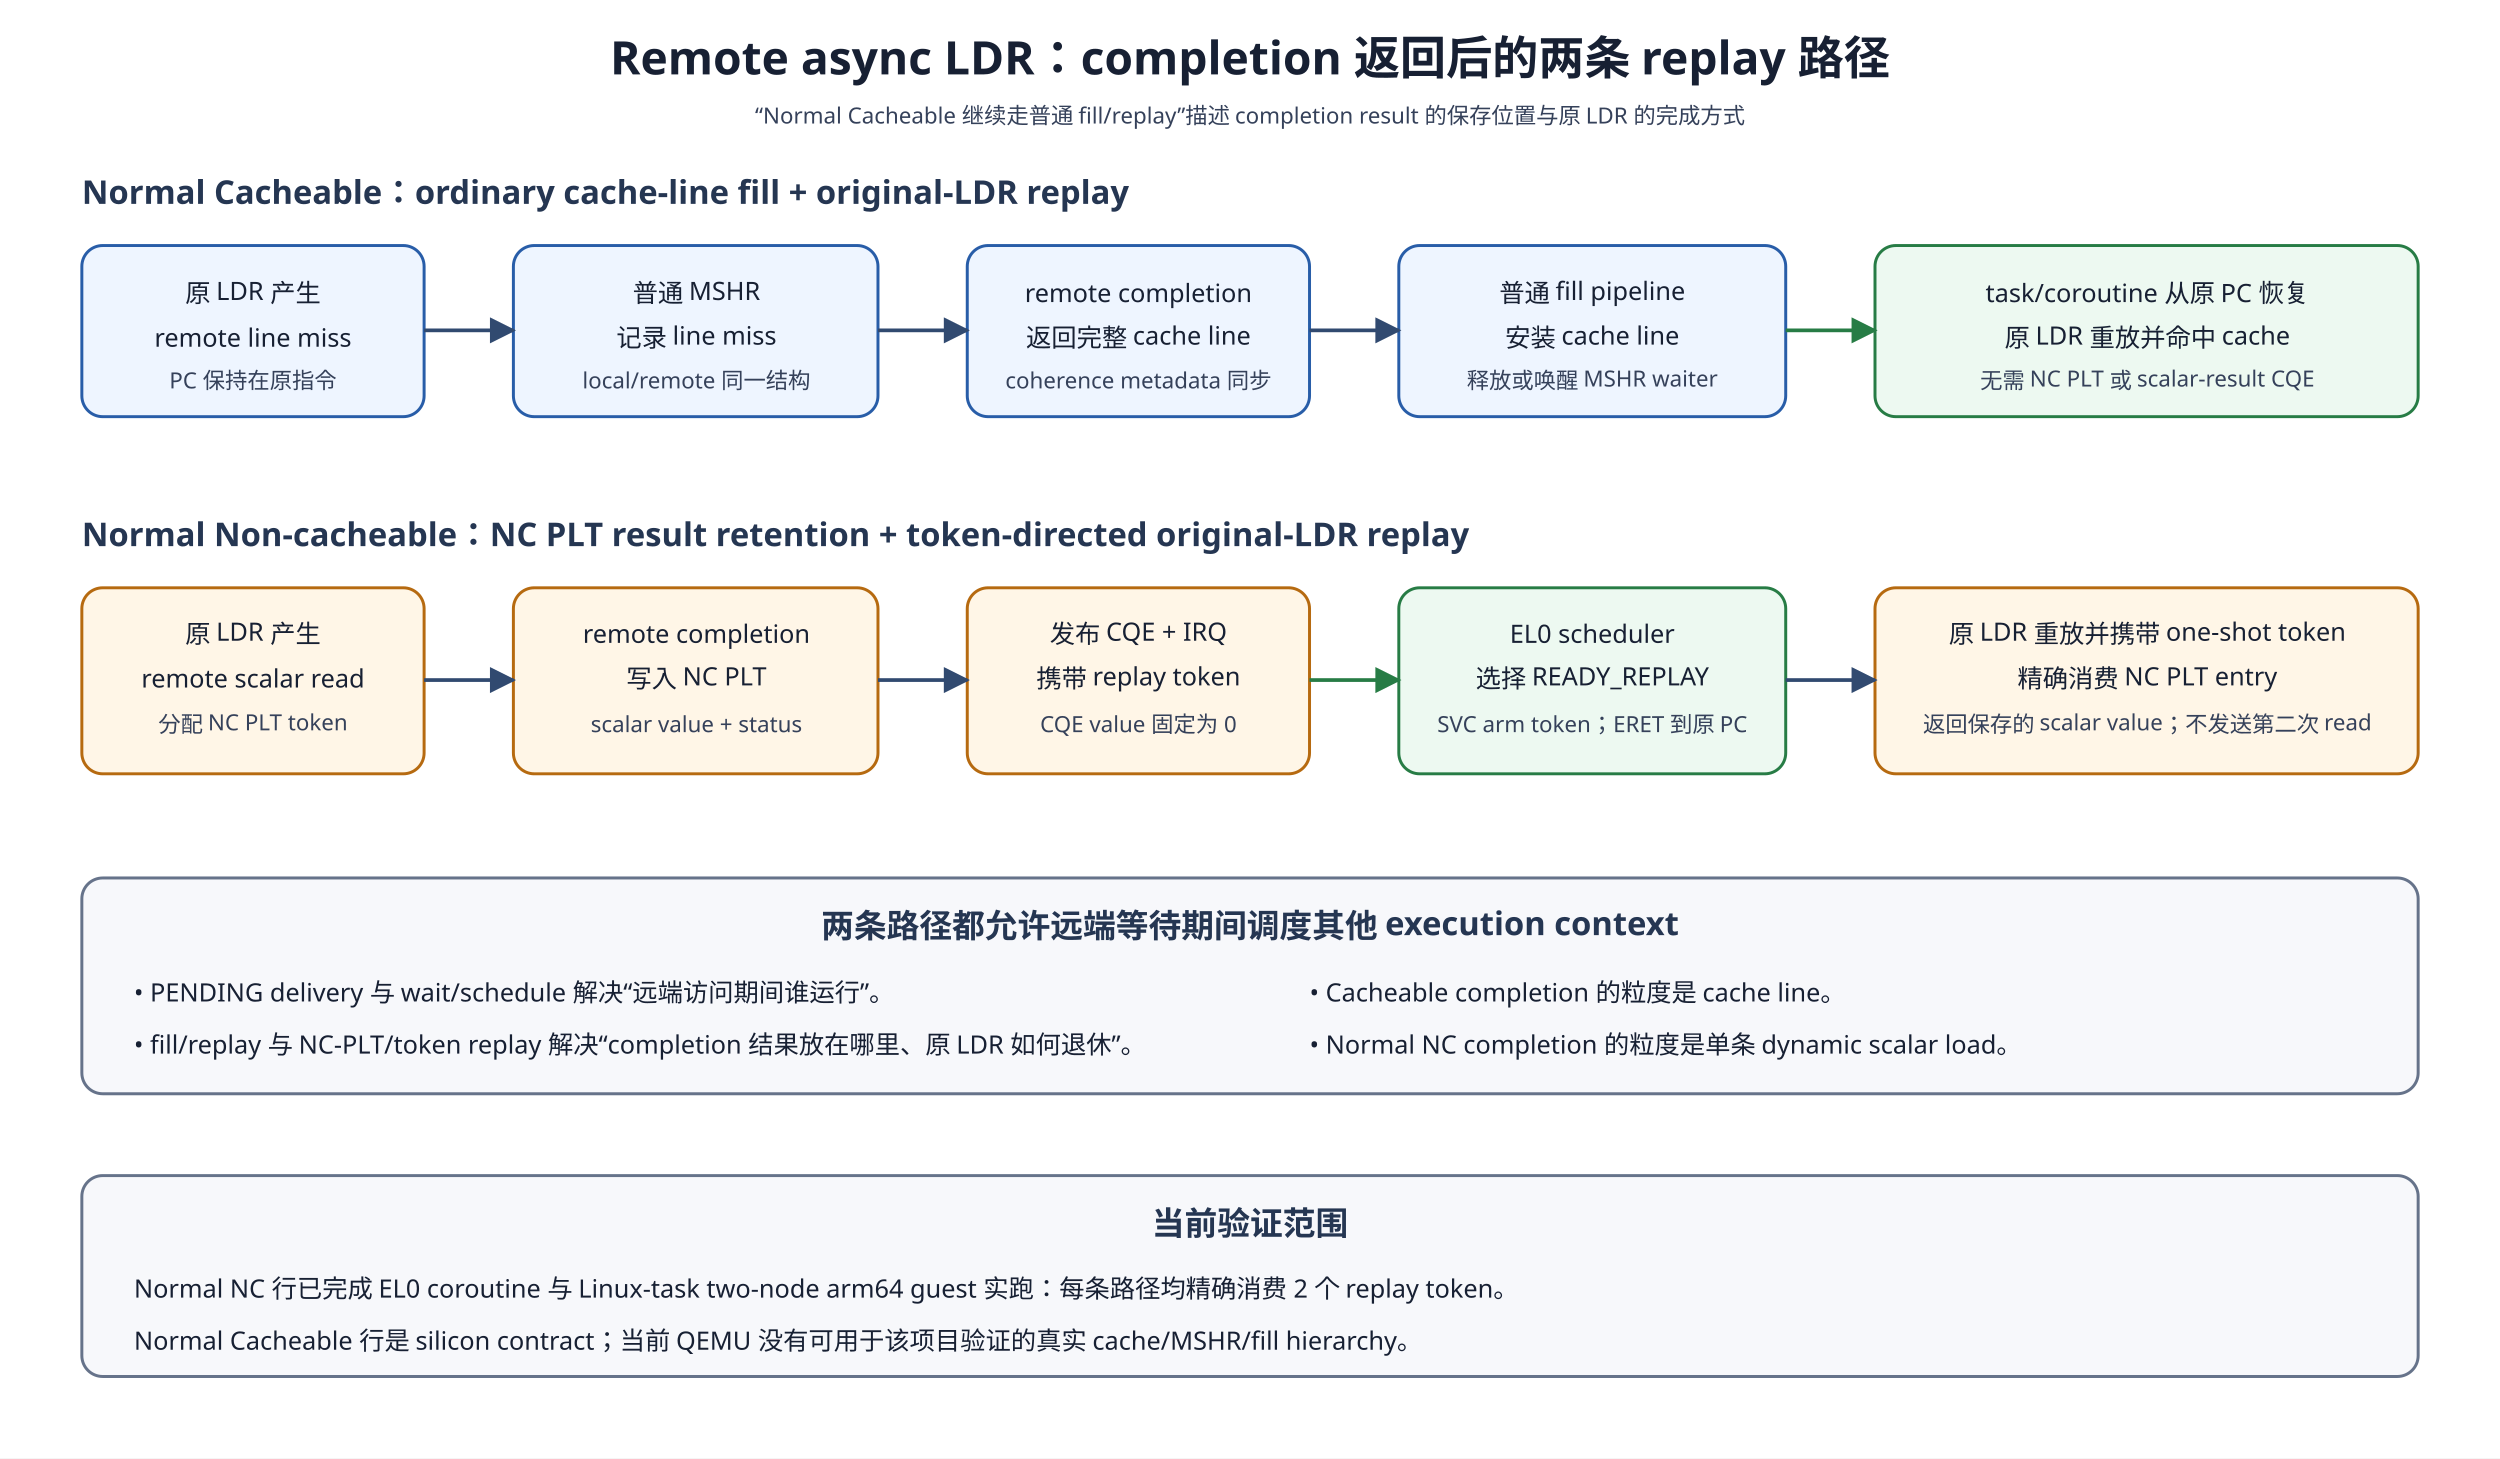
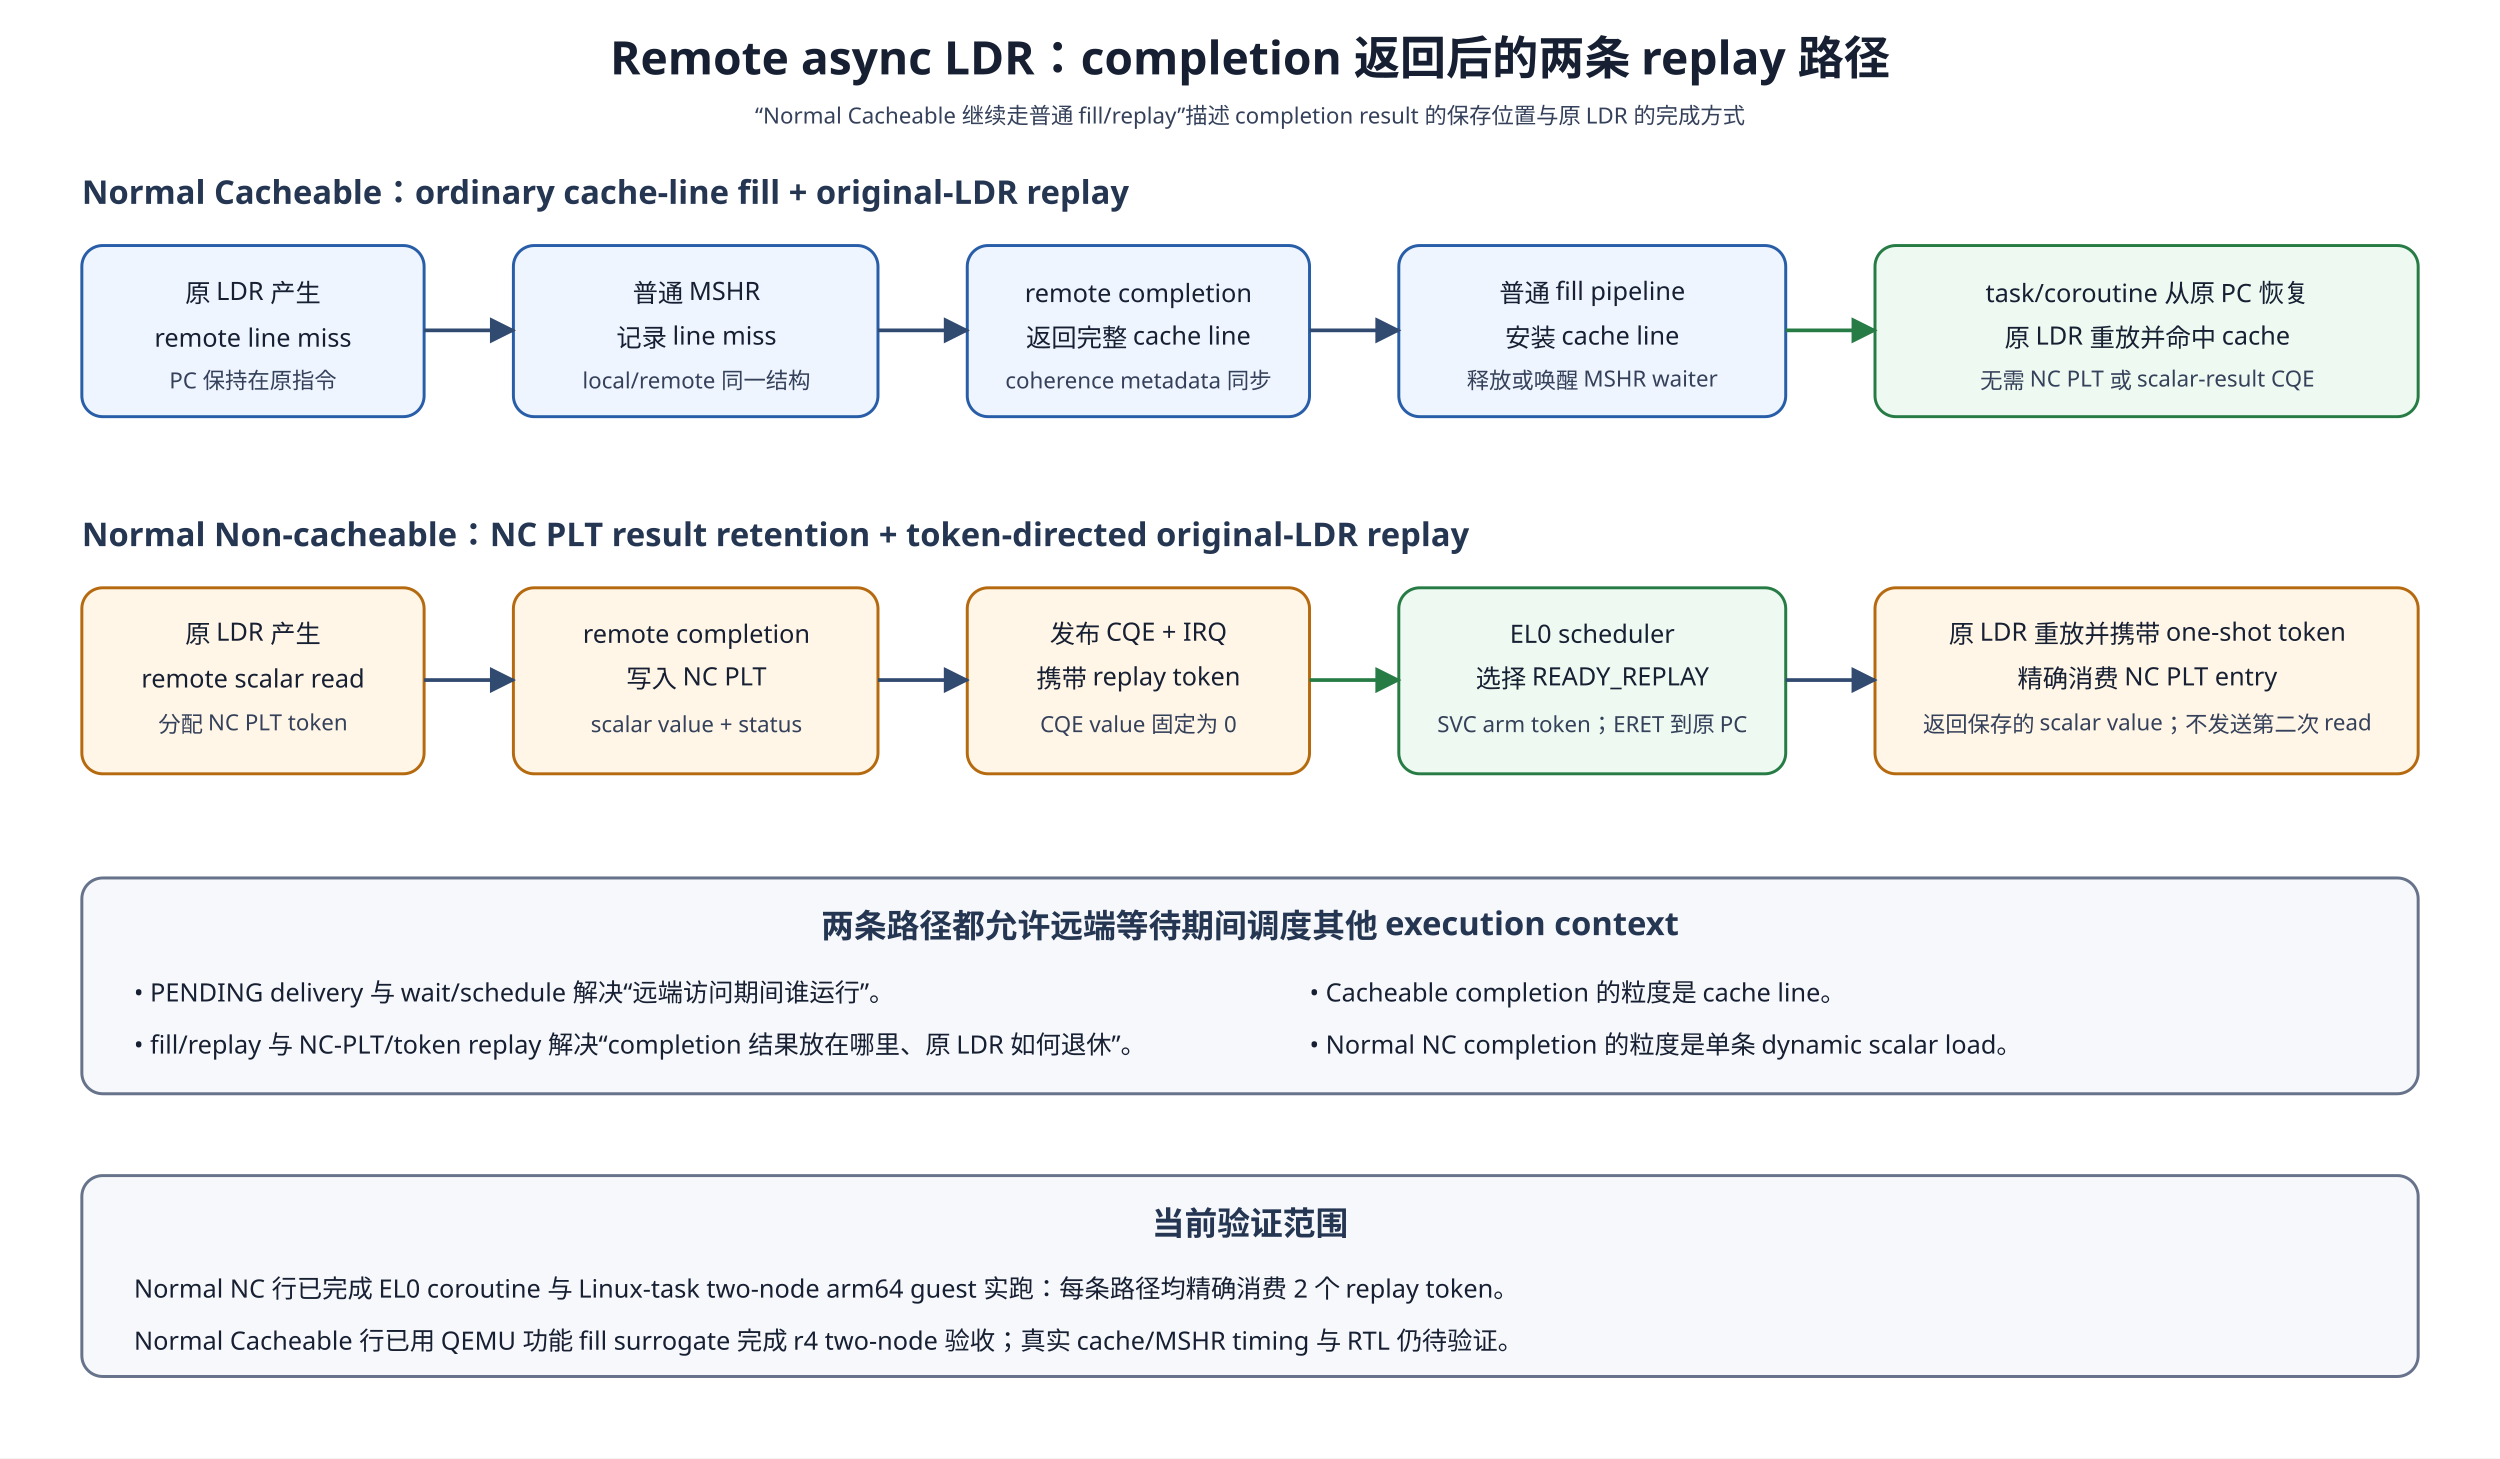
<svg xmlns="http://www.w3.org/2000/svg" width="1680" height="980" viewBox="0 0 1680 980">
  <defs>
    <style>
      .title { font: 700 31px sans-serif; fill: #172033; }
      .subtitle { font: 700 22px sans-serif; fill: #253652; }
      .body { font: 17px sans-serif; fill: #172033; }
      .small { font: 15px sans-serif; fill: #35415a; }
      .cache { fill: #eef5ff; stroke: #285da8; stroke-width: 2; rx: 14; }
      .nc { fill: #fff6e7; stroke: #b66a10; stroke-width: 2; rx: 14; }
      .sw { fill: #edf9f1; stroke: #277c45; stroke-width: 2; rx: 14; }
      .note { fill: #f7f8fb; stroke: #66738a; stroke-width: 2; rx: 14; }
      .arrow { stroke: #314a70; stroke-width: 2.5; fill: none; marker-end: url(#arrow); }
      .wake { stroke: #277c45; stroke-width: 2.5; fill: none; marker-end: url(#green-arrow); }
    </style>
    <marker id="arrow" viewBox="0 0 10 10" refX="9" refY="5" markerWidth="7" markerHeight="7" orient="auto-start-reverse">
      <path d="M 0 0 L 10 5 L 0 10 z" fill="#314a70" />
    </marker>
    <marker id="green-arrow" viewBox="0 0 10 10" refX="9" refY="5" markerWidth="7" markerHeight="7" orient="auto-start-reverse">
      <path d="M 0 0 L 10 5 L 0 10 z" fill="#277c45" />
    </marker>
  </defs>
  <rect width="1680" height="980" fill="#ffffff" />
  <text x="840" y="50" text-anchor="middle" class="title">Remote async LDR：completion 返回后的两条 replay 路径</text>
  <text x="840" y="83" text-anchor="middle" class="small">“Normal Cacheable 继续走普通 fill/replay”描述 completion result 的保存位置与原 LDR 的完成方式</text>
  <text x="55" y="137" class="subtitle">Normal Cacheable：ordinary cache-line fill + original-LDR replay</text>
  <rect x="55" y="165" width="230" height="115" class="cache" />
  <text x="170" y="203" text-anchor="middle" class="body">原 LDR 产生</text>
  <text x="170" y="233" text-anchor="middle" class="body">remote line miss</text>
  <text x="170" y="261" text-anchor="middle" class="small">PC 保持在原指令</text>
  <rect x="345" y="165" width="245" height="115" class="cache" />
  <text x="468" y="203" text-anchor="middle" class="body">普通 MSHR</text>
  <text x="468" y="233" text-anchor="middle" class="body">记录 line miss</text>
  <text x="468" y="261" text-anchor="middle" class="small">local/remote 同一结构</text>
  <rect x="650" y="165" width="230" height="115" class="cache" />
  <text x="765" y="203" text-anchor="middle" class="body">remote completion</text>
  <text x="765" y="233" text-anchor="middle" class="body">返回完整 cache line</text>
  <text x="765" y="261" text-anchor="middle" class="small">coherence metadata 同步</text>
  <rect x="940" y="165" width="260" height="115" class="cache" />
  <text x="1070" y="203" text-anchor="middle" class="body">普通 fill pipeline</text>
  <text x="1070" y="233" text-anchor="middle" class="body">安装 cache line</text>
  <text x="1070" y="261" text-anchor="middle" class="small">释放或唤醒 MSHR waiter</text>
  <rect x="1260" y="165" width="365" height="115" class="sw" />
  <text x="1443" y="203" text-anchor="middle" class="body">task/coroutine 从原 PC 恢复</text>
  <text x="1443" y="233" text-anchor="middle" class="body">原 LDR 重放并命中 cache</text>
  <text x="1443" y="261" text-anchor="middle" class="small">无需 NC PLT 或 scalar-result CQE</text>
  <path d="M 285 222 L 345 222" class="arrow" />
  <path d="M 590 222 L 650 222" class="arrow" />
  <path d="M 880 222 L 940 222" class="arrow" />
  <path d="M 1200 222 L 1260 222" class="wake" />
  <text x="55" y="367" class="subtitle">Normal Non-cacheable：NC PLT result retention + token-directed original-LDR replay</text>
  <rect x="55" y="395" width="230" height="125" class="nc" />
  <text x="170" y="432" text-anchor="middle" class="body">原 LDR 产生</text>
  <text x="170" y="462" text-anchor="middle" class="body">remote scalar read</text>
  <text x="170" y="492" text-anchor="middle" class="small">分配 NC PLT token</text>
  <rect x="345" y="395" width="245" height="125" class="nc" />
  <text x="468" y="432" text-anchor="middle" class="body">remote completion</text>
  <text x="468" y="462" text-anchor="middle" class="body">写入 NC PLT</text>
  <text x="468" y="492" text-anchor="middle" class="small">scalar value + status</text>
  <rect x="650" y="395" width="230" height="125" class="nc" />
  <text x="765" y="432" text-anchor="middle" class="body">发布 CQE + IRQ</text>
  <text x="765" y="462" text-anchor="middle" class="body">携带 replay token</text>
  <text x="765" y="492" text-anchor="middle" class="small">CQE value 固定为 0</text>
  <rect x="940" y="395" width="260" height="125" class="sw" />
  <text x="1070" y="432" text-anchor="middle" class="body">EL0 scheduler</text>
  <text x="1070" y="462" text-anchor="middle" class="body">选择 READY_REPLAY</text>
  <text x="1070" y="492" text-anchor="middle" class="small">SVC arm token；ERET 到原 PC</text>
  <rect x="1260" y="395" width="365" height="125" class="nc" />
  <text x="1443" y="432" text-anchor="middle" class="body">原 LDR 重放并携带 one-shot token</text>
  <text x="1443" y="462" text-anchor="middle" class="body">精确消费 NC PLT entry</text>
  <text x="1443" y="492" text-anchor="middle" class="small">返回保存的 scalar value；不发送第二次 read</text>
  <path d="M 285 457 L 345 457" class="arrow" />
  <path d="M 590 457 L 650 457" class="arrow" />
  <path d="M 880 457 L 940 457" class="wake" />
  <path d="M 1200 457 L 1260 457" class="arrow" />
  <rect x="55" y="590" width="1570" height="145" class="note" />
  <text x="840" y="630" text-anchor="middle" class="subtitle">两条路径都允许远端等待期间调度其他 execution context</text>
  <text x="90" y="673" class="body">• PENDING delivery 与 wait/schedule 解决“远端访问期间谁运行”。</text>
  <text x="90" y="708" class="body">• fill/replay 与 NC-PLT/token replay 解决“completion 结果放在哪里、原 LDR 如何退休”。</text>
  <text x="880" y="673" class="body">• Cacheable completion 的粒度是 cache line。</text>
  <text x="880" y="708" class="body">• Normal NC completion 的粒度是单条 dynamic scalar load。</text>
  <rect x="55" y="790" width="1570" height="135" class="note" />
  <text x="840" y="830" text-anchor="middle" class="subtitle">当前验证范围</text>
  <text x="90" y="872" class="body">Normal NC 行已完成 EL0 coroutine 与 Linux-task two-node arm64 guest 实跑：每条路径均精确消费 2 个 replay token。</text>
-   <text x="90" y="907" class="body">Normal Cacheable 行是 silicon contract；当前 QEMU 没有可用于该项目验证的真实 cache/MSHR/fill hierarchy。</text>
+   <text x="90" y="907" class="body">Normal Cacheable 行已用 QEMU 功能 fill surrogate 完成 r4 two-node 验收；真实 cache/MSHR timing 与 RTL 仍待验证。</text>
</svg>
